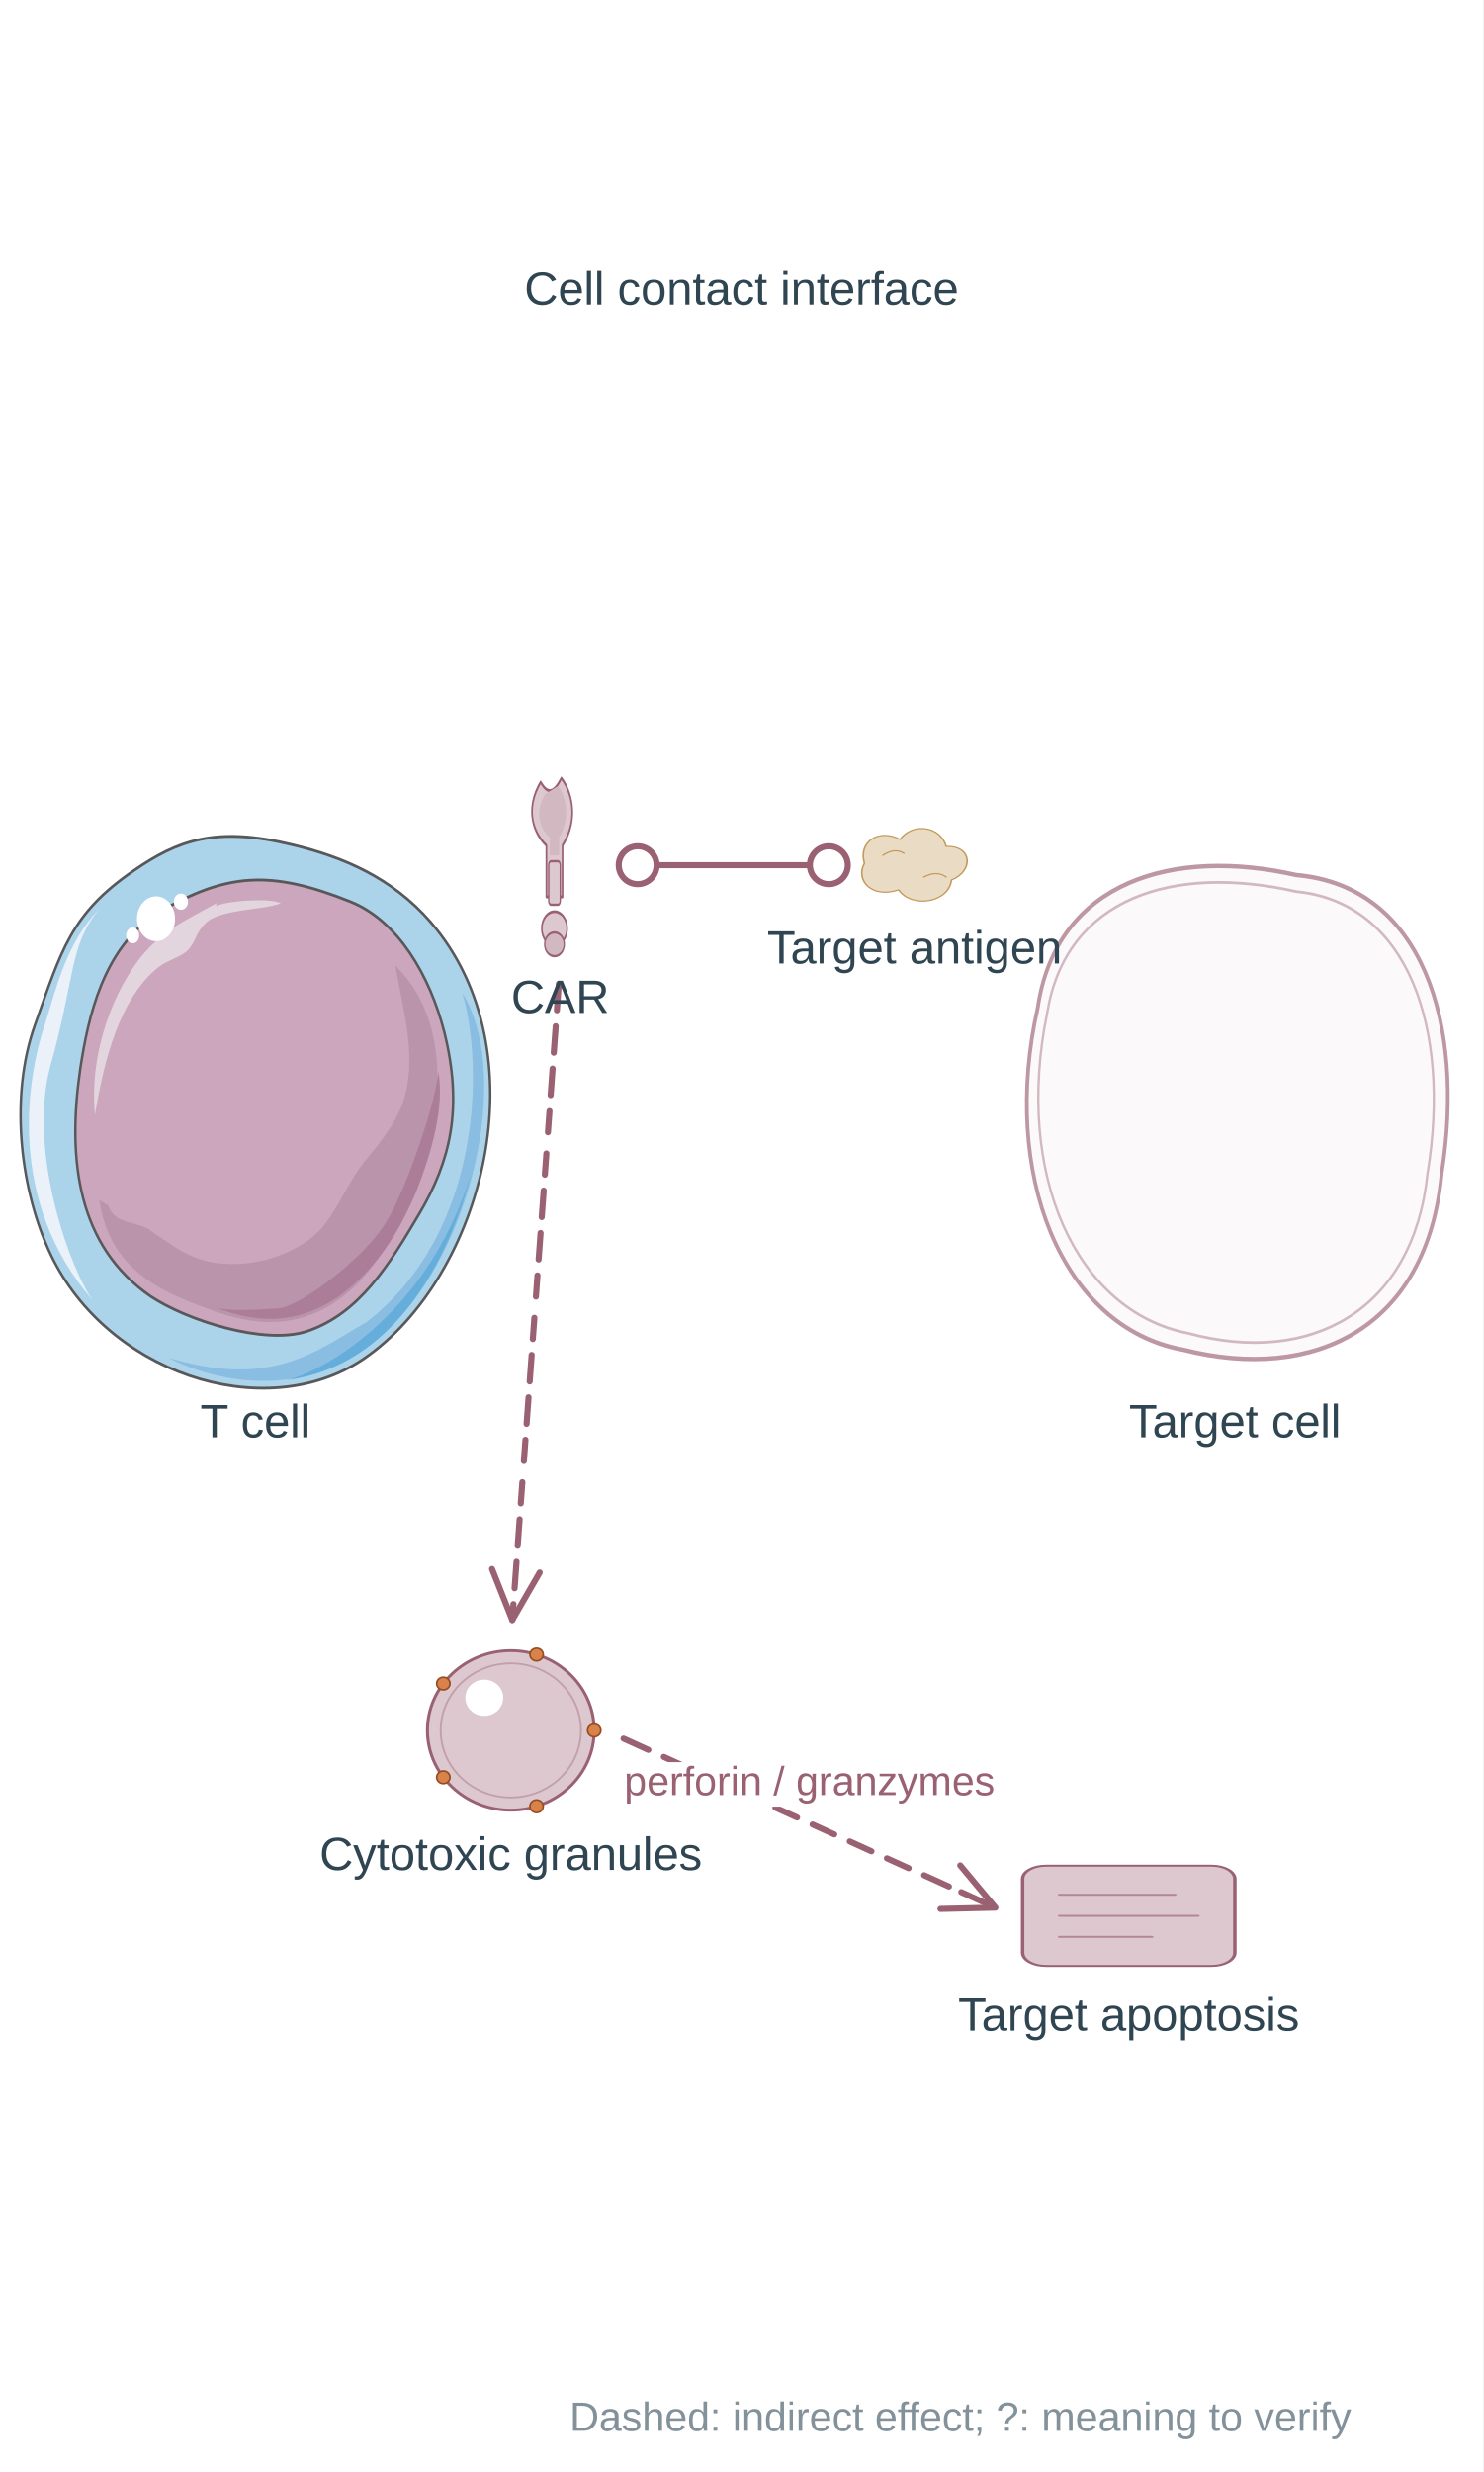
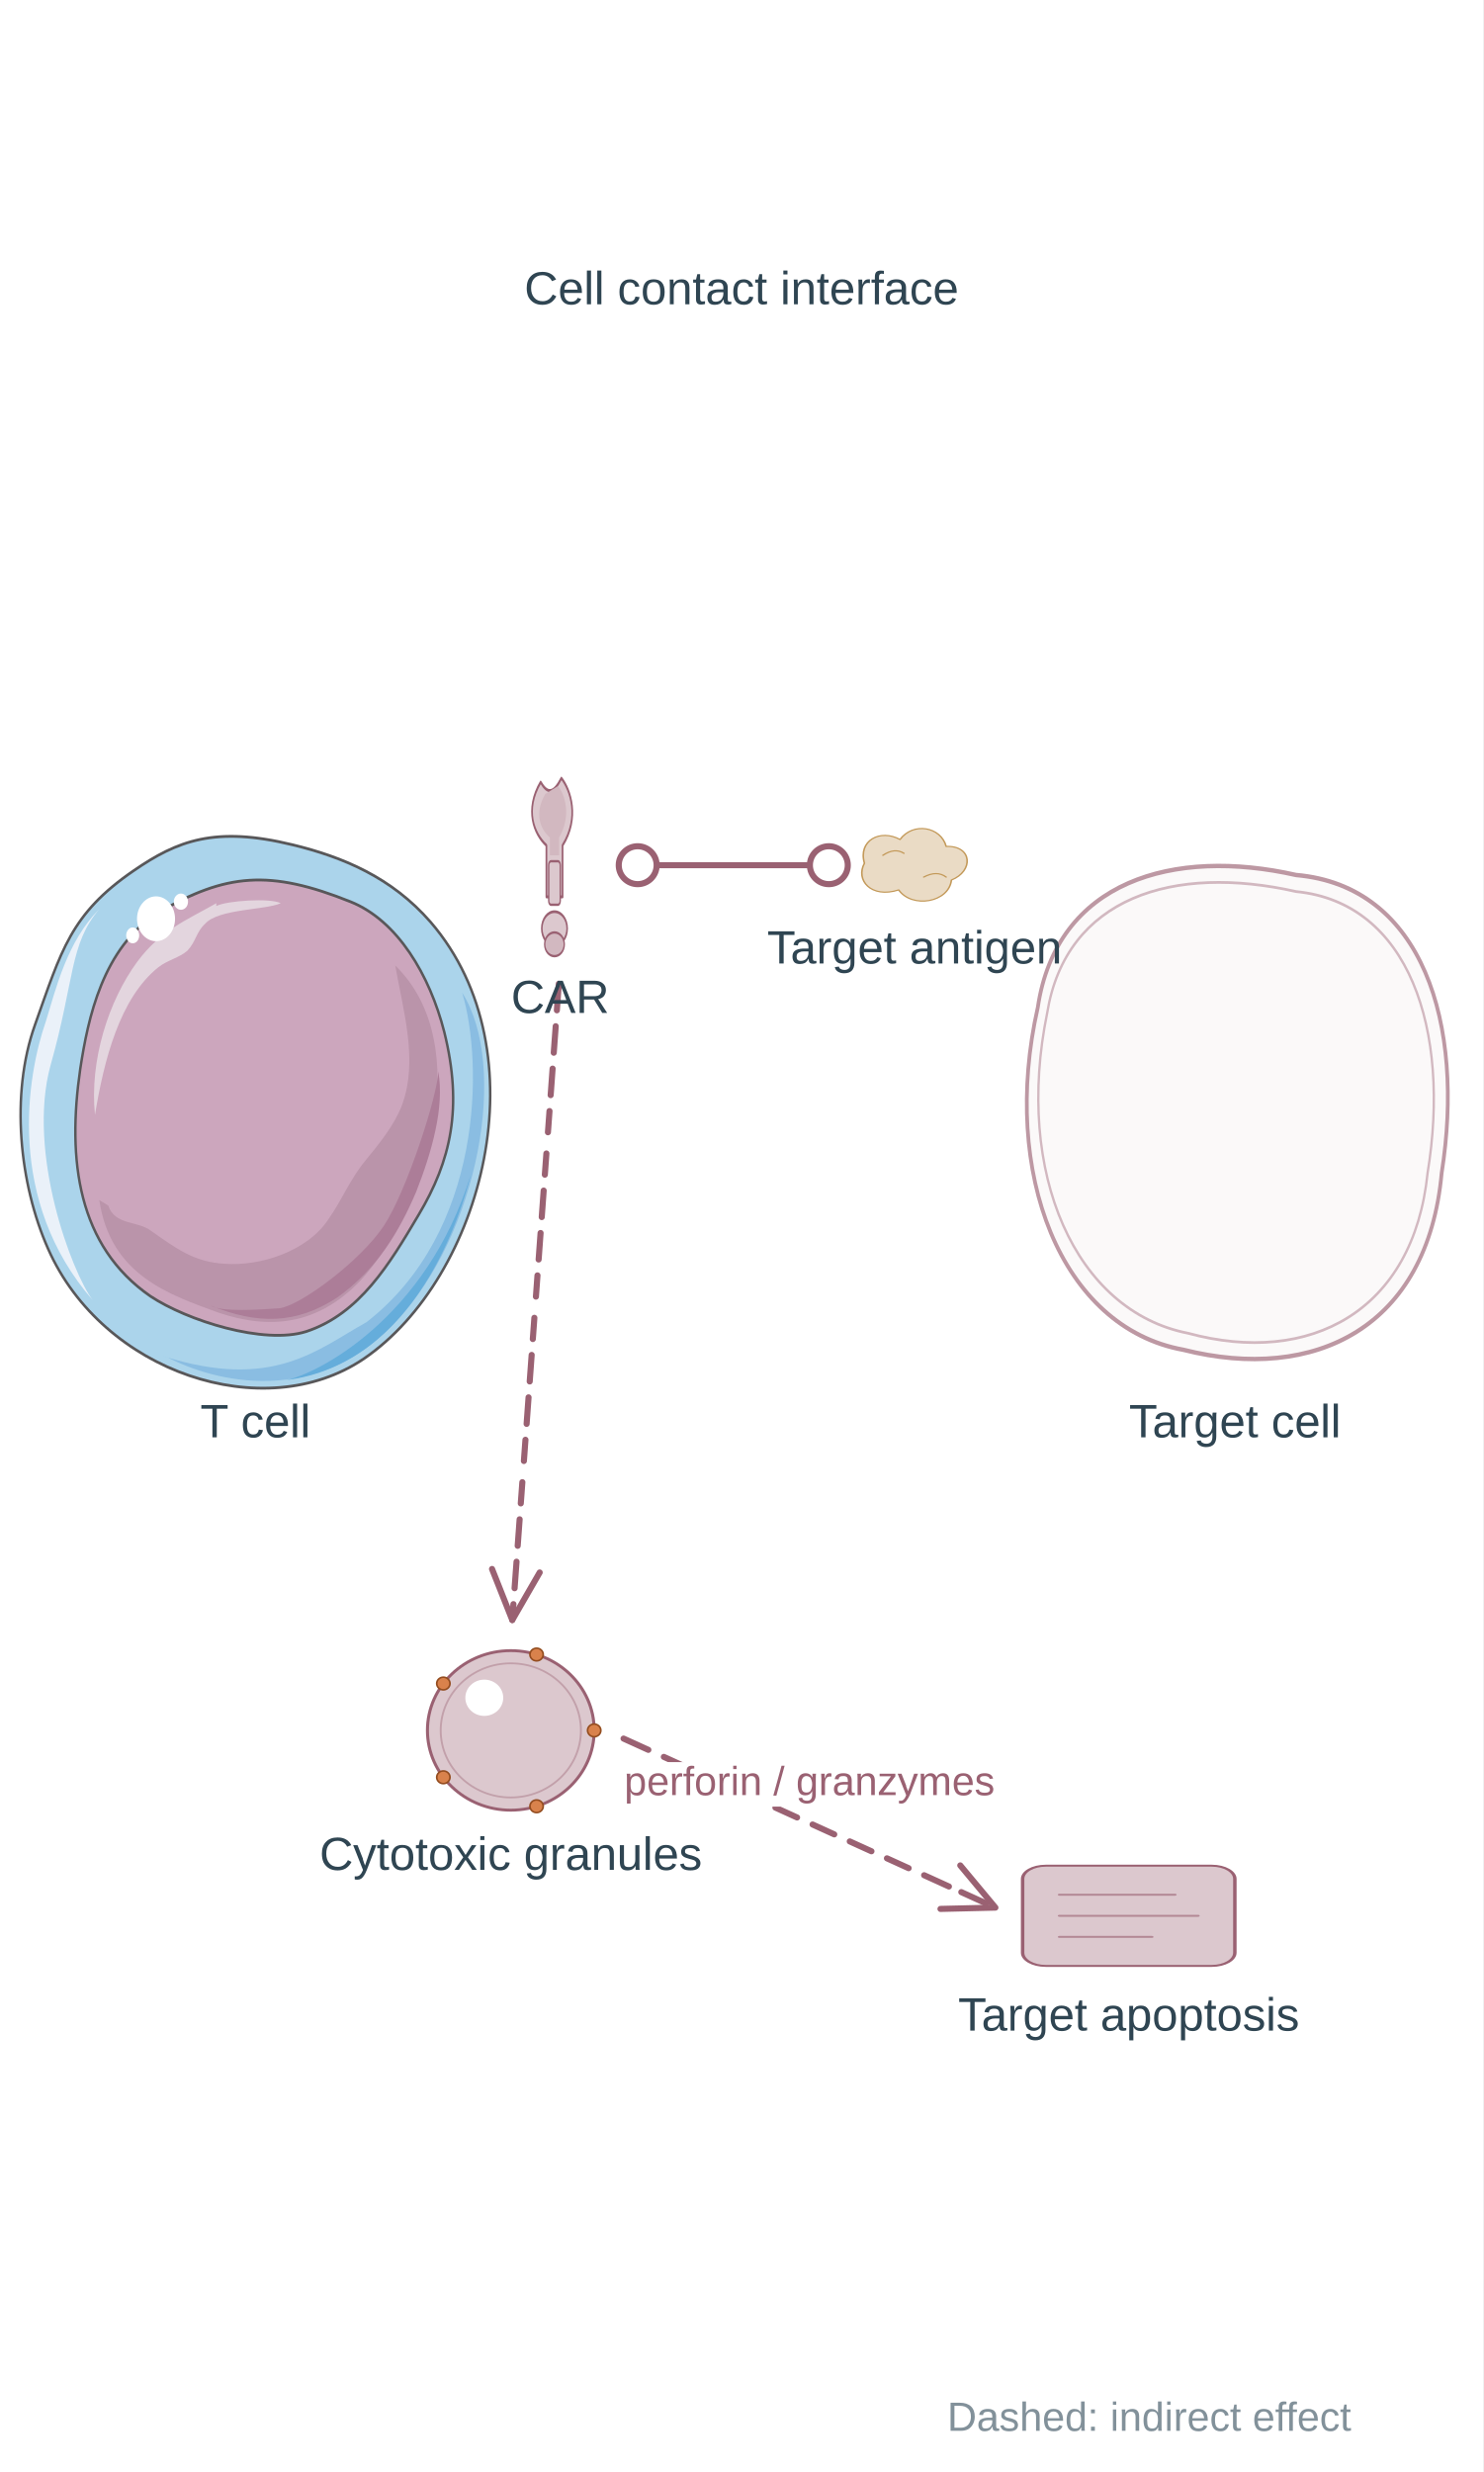
<svg xmlns="http://www.w3.org/2000/svg" width="90.0mm" height="150.0mm" viewBox="0 0 90.0 150.0" data-version="2" data-revision="1">
  <rect width="90.0" height="150.0" fill="#FFFFFF" />
  <g id="layer-compartments" />
  <g id="layer-context">
    <g data-object-id="left_cell" data-type="cell" id="obj-left_cell">
      <g data-glyph="left_cell" transform="rotate(0.0 15.5 67.5)">
        <g transform="translate(1.25 50.75) scale(0.285 0.335)">
          <g transform="scale(0.8232197 0.7995776) translate(-3.826539 -2.996134)">
            <path d="M 33.14,10.753 c -16.39,10.114 -18.71,18.11 -25.585,35.26 C 1.48,61.682 3.518,81.63 10.993,96.341 c 14.072,28.223 55.767,40.495 81.63,24.865 c 30.782,-18.43 46.293,-69.358 17.27,-98.5 C 99.82,12.591 87.187,7.674 74.235,4.916 C 54.127,0.6 44.613,4.317 33.14,10.753 z" fill="#abd4eb" stroke="none" stroke-width="1.0" />
            <path d="M 39.416,20.268 c -14.391,7.995 -18.149,23.945 -20.148,35.338 c -3.478,20.868 -0.6,40.216 18.15,51.569 c 9.474,5.517 29.342,11.033 40.295,7.995 c 13.832,-3.997 21.587,-15.35 29.062,-26.424 c 8.355,-12.272 11.513,-24.265 6.636,-41.455 c -3.757,-12.872 -12.072,-25.184 -24.185,-29.462 c -21.027,-7.395 -32.26,-6.436 -49.81,2.439 z" fill="#cca6bd" stroke="none" stroke-width="1.0" />
            <path d="M 24.185,85.388 c 2.879,17.19 18.43,21.507 30.822,25.505 c 13.511,3.957 25.584,2.758 36.538,-7.076 c 17.549,-16.59 30.181,-53.727 9.194,-71.557 c 1.999,10.154 6.036,21.507 1.719,31.661 c -1.999,4.597 -6.036,8.875 -9.474,12.553 c -4.038,4.317 -6.037,8.914 -9.515,13.232 c -5.476,7.355 -17.829,10.713 -26.743,10.114 c -8.075,-0.32 -12.953,-3.678 -18.989,-7.356 c -3.478,-2.479 -9.514,-1.24 -11.233,-5.837 z" fill="#ba94aa" stroke="none" stroke-width="1.0" />
            <path d="M 54.447,18.149 c -8.075,3.998 -14.391,6.156 -20.428,13.232 c -7.475,8.915 -12.392,22.426 -10.953,34.699 c 2.319,-12.273 6.356,-26.424 16.43,-33.46 c 2.279,-1.559 5.437,-2.158 7.476,-3.718 c 2.278,-2.158 2.278,-4.277 4.597,-6.116 c 3.438,-3.398 15.55,-3.078 19.548,-4.637 c -2.559,-1.24 -14.072,-0.6 -16.67,0.64 z" fill="#e3d5de" stroke="none" stroke-width="1.0" />
            <path d="M 40.655,120.727 c 0.32,0 0.6,0.28 1.16,0.28 c 12.072,5.556 38.256,11.353 58.964,-7.956 c 21.587,-19.987 29.342,-58.044 17.27,-74.634 c 5.476,15.99 5.476,54.047 -24.746,74.634 c -12.632,6.117 -24.145,15.631 -52.648,7.676 z" fill="#8abde2" stroke="none" stroke-width="1.0" />
            <path d="M 24.185,19.468 c -8.355,7.356 -11.233,18.11 -13.831,25.465 C 5.477,57.205 -0.04,85.388 22.466,108.055 c -5.476,-6.437 -16.99,-33.38 -10.953,-53.008 c 6.356,-19.628 4.917,-27.584 12.672,-35.579 z" fill="#eaf1f9" stroke="none" stroke-width="1.0" />
            <path d="M 120.287,79.592 c -2.279,7.995 -13.752,42.934 -47.97,46.612 c 7.754,-1.2 36.497,-13.792 47.97,-46.612 z" fill="#65addb" stroke="none" stroke-width="1.0" />
            <path d="M 52.968,109.294 c 12.073,4.277 22.146,4.277 32.78,-1.84 c 10.314,-6.435 16.07,-15.03 20.388,-23.905 c 3.997,-8.874 7.435,-19.308 5.716,-27.303 c 0,4.917 -8.035,26.984 -14.071,34.979 c -6.037,7.955 -21.547,18.069 -26.984,18.668 c -5.157,0.32 -14.95,0.92 -17.83,-0.6 z" fill="#ac7d98" stroke="none" stroke-width="1.0" />
            <path d="M 39.416,20.268 c -14.391,7.995 -18.149,23.945 -20.148,35.338 c -3.478,20.868 -0.6,40.216 18.15,51.569 c 9.474,5.517 29.342,11.033 40.295,7.995 c 13.832,-3.997 21.587,-15.35 29.062,-26.424 c 8.355,-12.272 11.513,-24.265 6.636,-41.455 c -3.757,-12.872 -12.072,-25.184 -24.185,-29.462 c -21.027,-7.395 -32.26,-6.436 -49.81,2.439" fill="none" stroke="#585759" stroke-width="0.64" />
            <path d="M 33.1,10.753 c -16.39,9.835 -18.709,18.11 -25.585,35.02 c -6.356,15.67 -4.037,35.937 3.438,50.689 c 14.112,27.943 55.807,40.215 81.67,24.864 c 30.782,-18.428 46.293,-69.397 17.27,-98.9 C 99.82,12.273 87.187,7.676 74.235,4.917 C 54.087,0.6 44.333,3.997 33.1,10.753" fill="none" stroke="#585759" stroke-width="0.64" />
            <path d="M 33.94,21.667 c 0,-2.798 2.238,-5.077 4.916,-5.077 c 2.719,0 4.917,2.279 4.917,5.077 c 0,2.838 -2.198,5.077 -4.917,5.077 c -2.678,0 -4.917,-2.239 -4.917,-5.077 z m 9.514,-3.877 c 0,-1 0.84,-1.84 1.839,-1.84 c 1.039,0 1.838,0.84 1.838,1.84 c 0,1.039 -0.8,1.838 -1.838,1.838 c -1,0 -1.84,-0.8 -1.84,-1.839 z m -12.313,7.635 c 0,-0.96 0.76,-1.8 1.68,-1.8 c 0.959,0 1.678,0.84 1.678,1.8 c 0,0.999 -0.72,1.799 -1.679,1.799 c -0.92,0 -1.679,-0.8 -1.679,-1.8 z" fill="#ffffff" stroke="none" stroke-width="1.0" />
          </g>
        </g>
      </g>
      <text x="15.5" y="87.213" font-size="2.822" font-family="Arial,Microsoft YaHei,sans-serif" fill="#2F4552" text-anchor="middle" font-weight="400" data-label-for="left_cell">T cell</text>
    </g>
    <g data-object-id="right_cell" data-type="cell" id="obj-right_cell">
      <g data-glyph="right_cell" transform="rotate(0.0 74.95 67.5)">
        <g transform="translate(60.7 50.75) scale(0.285 0.335)">
          <path d="M 8 31 C 12 8 37 2 63 7 C 90 9 99 34 94 61 C 91 89 67 99 39 93 C 13 89 0 61 8 31 Z" fill="#fbf9f9" stroke="#bd98a3" stroke-width="0.800" stroke-linecap="round" stroke-linejoin="round" />
          <path d="M 10 32 C 14 11 37 5 63 10 C 87 12 96 35 91 61 C 88 86 66 96 40 90 C 16 86 3 61 10 32 Z" fill="none" stroke="#d2b8c0" stroke-width="0.500" stroke-linecap="round" stroke-linejoin="round" />
        </g>
      </g>
      <text x="74.95" y="87.213" font-size="2.822" font-family="Arial,Microsoft YaHei,sans-serif" fill="#2F4552" text-anchor="middle" font-weight="400" data-label-for="right_cell">Target cell</text>
    </g>
  </g>
  <g id="layer-relations">
    <g data-relation-id="r1" data-relation-type="binds" id="rel-r1">
      <path fill="none" stroke="#9A6172" stroke-width="0.37" stroke-linecap="round" stroke-linejoin="round" d="M 50.3 52.5 Q 44.5 52.5 38.7 52.5" data-line-body="true" data-indirect="false" />
      <circle fill="#FFFFFF" stroke="#9A6172" stroke-width="0.37" stroke-linecap="round" stroke-linejoin="round" data-endpoint="paired-circles" cx="50.3" cy="52.5" r="1.15" />
      <circle fill="#FFFFFF" stroke="#9A6172" stroke-width="0.37" stroke-linecap="round" stroke-linejoin="round" data-endpoint="paired-circles" cx="38.7" cy="52.5" r="1.15" />
    </g>
    <g data-relation-id="r2" data-relation-type="activates" id="rel-r2">
      <path fill="none" stroke="#9A6172" stroke-width="0.37" stroke-linecap="round" stroke-linejoin="round" d="M 33.912 59.697 L 33.889 60.019 M 33.889 60.019 L 33.865 60.34 M 33.865 60.34 L 33.842 60.662 M 33.842 60.662 L 33.818 60.984 M 33.818 60.984 L 33.795 61.305 M 33.724 62.271 L 33.701 62.592 M 33.701 62.592 L 33.677 62.914 M 33.677 62.914 L 33.653 63.236 M 33.653 63.236 L 33.63 63.557 M 33.63 63.557 L 33.606 63.879 M 33.536 64.844 L 33.512 65.166 M 33.512 65.166 L 33.489 65.488 M 33.489 65.488 L 33.465 65.809 M 33.465 65.809 L 33.442 66.131 M 33.442 66.131 L 33.418 66.453 M 33.347 67.418 L 33.324 67.74 M 33.324 67.74 L 33.3 68.062 M 33.3 68.062 L 33.277 68.383 M 33.277 68.383 L 33.253 68.705 M 33.159 69.992 L 33.136 70.314 M 33.136 70.314 L 33.112 70.635 M 33.112 70.635 L 33.089 70.957 M 33.089 70.957 L 33.065 71.279 M 32.994 72.244 L 32.971 72.566 M 32.971 72.566 L 32.947 72.887 M 32.947 72.887 L 32.924 73.209 M 32.924 73.209 L 32.9 73.531 M 32.9 73.531 L 32.877 73.852 M 32.806 74.818 L 32.782 75.139 M 32.782 75.139 L 32.759 75.461 M 32.759 75.461 L 32.735 75.783 M 32.735 75.783 L 32.712 76.105 M 32.712 76.105 L 32.688 76.426 M 32.618 77.391 L 32.594 77.713 M 32.594 77.713 L 32.571 78.035 M 32.571 78.035 L 32.547 78.357 M 32.547 78.357 L 32.524 78.678 M 32.429 79.965 L 32.406 80.287 M 32.406 80.287 L 32.382 80.609 M 32.382 80.609 L 32.359 80.93 M 32.359 80.93 L 32.335 81.252 M 32.265 82.217 L 32.241 82.539 M 32.241 82.539 L 32.218 82.861 M 32.218 82.861 L 32.194 83.182 M 32.194 83.182 L 32.17 83.504 M 32.17 83.504 L 32.147 83.826 M 32.076 84.791 L 32.053 85.113 M 32.053 85.113 L 32.029 85.434 M 32.029 85.434 L 32.006 85.756 M 32.006 85.756 L 31.982 86.078 M 31.982 86.078 L 31.959 86.4 M 31.888 87.365 L 31.864 87.686 M 31.864 87.686 L 31.841 88.008 M 31.841 88.008 L 31.817 88.33 M 31.817 88.33 L 31.794 88.652 M 31.7 89.938 L 31.676 90.26 M 31.676 90.26 L 31.653 90.582 M 31.653 90.582 L 31.629 90.904 M 31.629 90.904 L 31.605 91.225 M 31.535 92.191 L 31.511 92.512 M 31.511 92.512 L 31.488 92.834 M 31.488 92.834 L 31.464 93.156 M 31.464 93.156 L 31.441 93.477 M 31.441 93.477 L 31.417 93.799 M 31.347 94.764 L 31.323 95.086 M 31.323 95.086 L 31.299 95.408 M 31.299 95.408 L 31.276 95.729 M 31.276 95.729 L 31.252 96.051 M 31.252 96.051 L 31.229 96.373 M 31.158 97.338 L 31.135 97.66 M 31.135 97.66 L 31.111 97.981 M 31.111 97.981 L 31.088 98.303" data-line-body="true" data-indirect="true" />
      <path fill="none" stroke="#9A6172" stroke-width="0.37" stroke-linecap="round" stroke-linejoin="round" data-endpoint="open-arrow" d="M 29.86 95.205 L 31.088 98.303 L 32.753 95.417" />
    </g>
    <g data-relation-id="r3" data-relation-type="activates" id="rel-r3">
      <path fill="none" stroke="#9A6172" stroke-width="0.37" stroke-linecap="round" stroke-linejoin="round" d="M 37.842 105.497 L 38.03 105.582 M 38.03 105.582 L 38.219 105.668 M 38.219 105.668 L 38.407 105.753 M 38.407 105.753 L 38.595 105.838 M 38.595 105.838 L 38.783 105.924 M 38.783 105.924 L 38.971 106.009 M 38.971 106.009 L 39.159 106.095 M 39.159 106.095 L 39.347 106.18 M 40.287 106.608 L 40.475 106.693 M 40.475 106.693 L 40.663 106.779 M 40.663 106.779 L 40.851 106.864 M 40.851 106.864 L 41.039 106.95 M 41.039 106.95 L 41.227 107.035 M 41.227 107.035 L 41.415 107.121 M 41.415 107.121 L 41.603 107.206 M 42.544 107.633 L 42.732 107.719 M 42.732 107.719 L 42.92 107.804 M 42.92 107.804 L 43.108 107.89 M 43.108 107.89 L 43.296 107.975 M 43.296 107.975 L 43.484 108.061 M 43.484 108.061 L 43.672 108.146 M 43.672 108.146 L 43.86 108.232 M 44.8 108.659 L 44.988 108.745 M 44.988 108.745 L 45.176 108.83 M 45.176 108.83 L 45.364 108.916 M 45.364 108.916 L 45.552 109.001 M 45.552 109.001 L 45.74 109.086 M 45.74 109.086 L 45.928 109.172 M 45.928 109.172 L 46.116 109.257 M 47.057 109.685 L 47.245 109.77 M 47.245 109.77 L 47.433 109.856 M 47.433 109.856 L 47.621 109.941 M 47.621 109.941 L 47.809 110.027 M 47.809 110.027 L 47.997 110.112 M 47.997 110.112 L 48.185 110.198 M 48.185 110.198 L 48.373 110.283 M 49.313 110.71 L 49.501 110.796 M 49.501 110.796 L 49.689 110.881 M 49.689 110.881 L 49.877 110.967 M 49.877 110.967 L 50.065 111.052 M 50.065 111.052 L 50.253 111.138 M 50.253 111.138 L 50.441 111.223 M 50.441 111.223 L 50.629 111.309 M 51.57 111.736 L 51.758 111.822 M 51.758 111.822 L 51.946 111.907 M 51.946 111.907 L 52.134 111.993 M 52.134 111.993 L 52.322 112.078 M 52.322 112.078 L 52.51 112.164 M 52.51 112.164 L 52.698 112.249 M 52.698 112.249 L 52.886 112.334 M 53.826 112.762 L 54.014 112.847 M 54.014 112.847 L 54.202 112.933 M 54.202 112.933 L 54.39 113.018 M 54.39 113.018 L 54.578 113.104 M 54.578 113.104 L 54.766 113.189 M 54.766 113.189 L 54.954 113.275 M 54.954 113.275 L 55.142 113.36 M 56.083 113.788 L 56.271 113.873 M 56.271 113.873 L 56.459 113.958 M 56.459 113.958 L 56.647 114.044 M 56.647 114.044 L 56.835 114.129 M 56.835 114.129 L 57.023 114.215 M 57.023 114.215 L 57.211 114.3 M 57.211 114.3 L 57.399 114.386 M 57.399 114.386 L 57.587 114.471 M 58.339 114.813 L 58.527 114.899 M 58.527 114.899 L 58.715 114.984 M 58.715 114.984 L 58.903 115.07 M 58.903 115.07 L 59.091 115.155 M 59.091 115.155 L 59.279 115.241 M 59.279 115.241 L 59.467 115.326 M 59.467 115.326 L 59.655 115.412 M 59.655 115.412 L 59.843 115.497" data-line-body="true" data-indirect="true" />
      <path fill="none" stroke="#9A6172" stroke-width="0.37" stroke-linecap="round" stroke-linejoin="round" data-endpoint="open-arrow" d="M 57.076 115.832 L 60.408 115.753 L 58.276 113.192" />
      <rect x="37.272" y="106.925" width="23.706" height="2.7" rx=".3" fill="#FFFFFF" />
      <text x="49.125" y="108.925" font-size="2.469" font-family="Arial,Microsoft YaHei,sans-serif" fill="#9A6172" text-anchor="middle" font-weight="400">perforin / granzymes</text>
    </g>
  </g>
  <g id="layer-objects">
    <g data-object-id="interface" data-type="text" id="obj-interface">
      <g data-glyph="interface" transform="rotate(0.0 45.0 15.0)">
        <g transform="translate(31.25 14.5) scale(0.275 0.01)" />
      </g>
      <text x="45" y="18.463" font-size="2.822" font-family="Arial,Microsoft YaHei,sans-serif" fill="#2F4552" text-anchor="middle" font-weight="400" data-label-for="interface">Cell contact interface</text>
    </g>
    <g data-object-id="car" data-type="receptor" id="obj-car">
      <g data-glyph="car" transform="rotate(0.0 34.0 52.5)">
        <g transform="translate(30.5 46.5) scale(0.07 0.12)">
          <path d="M 33 8 C 19 22 27 34 38 40 L 38 66 L 52 66 L 52 40 C 67 26 59 12 51 6 C 44 14 39 14 33 8 Z" fill="#dcc8ce" stroke="#9A6172" stroke-width="1.500" stroke-linecap="round" stroke-linejoin="round" />
          <path d="M 37 14 C 27 24 33 32 41 36 L 41 45 L 49 45 L 49 36 C 60 25 54 14 48 10 Z" fill="#d2b8c0" stroke="none" stroke-width="0.000" stroke-linecap="round" stroke-linejoin="round" />
          <rect x="40.00" y="48.00" width="10.00" height="22.00" rx="2.00" fill="#dcc8ce" stroke="#9A6172" stroke-width="1.200" />
          <ellipse cx="45.00" cy="82.00" rx="11.00" ry="8.50" fill="#dcc8ce" stroke="#9A6172" stroke-width="1.400" />
          <ellipse cx="45.00" cy="90.00" rx="8.50" ry="6.00" fill="#d2b8c0" stroke="#9A6172" stroke-width="1.200" />
        </g>
      </g>
      <text x="34" y="61.463" font-size="2.822" font-family="Arial,Microsoft YaHei,sans-serif" fill="#2F4552" text-anchor="middle" font-weight="400" data-label-for="car">CAR</text>
    </g>
    <g data-object-id="antigen" data-type="ligand" id="obj-antigen">
      <g data-glyph="antigen" transform="rotate(0.0 55.5 52.5)">
        <g transform="translate(51.5 49.5) scale(0.08 0.06)">
          <path d="M 12 48 C 7 25 24 13 39 24 C 49 6 70 11 74 31 C 94 30 95 56 78 65 C 76 88 48 94 38 75 C 17 84 5 65 12 48 Z" fill="#eadbc5" stroke="#C39959" stroke-width="1.200" stroke-linecap="round" stroke-linejoin="round" />
          <path d="M 26 40 Q 35 32 42 38 M 57 62 Q 67 55 74 62" fill="none" stroke="#C39959" stroke-width="1.200" stroke-linecap="round" stroke-linejoin="round" />
        </g>
      </g>
      <text x="55.5" y="58.463" font-size="2.822" font-family="Arial,Microsoft YaHei,sans-serif" fill="#2F4552" text-anchor="middle" font-weight="400" data-label-for="antigen">Target antigen</text>
    </g>
    <g data-object-id="gran" data-type="vesicle" id="obj-gran">
      <g data-glyph="gran" transform="rotate(0.0 31.0 105.0)">
        <g transform="translate(25.25 99.5) scale(0.115 0.11)">
          <ellipse cx="50.00" cy="50.00" rx="44.00" ry="44.00" fill="#dcc8ce" stroke="#9A6172" stroke-width="1.600" />
          <ellipse cx="50.00" cy="50.00" rx="37.00" ry="37.00" fill="none" stroke="#c2a0aa" stroke-width="1.000" />
          <ellipse cx="36.00" cy="32.00" rx="10.00" ry="10.00" fill="#ffffff" stroke="none" stroke-width="0.000" />
          <ellipse cx="94.00" cy="50.00" rx="3.50" ry="3.50" fill="#d9824c" stroke="#944d20" stroke-width="0.900" />
          <ellipse cx="63.60" cy="91.85" rx="3.50" ry="3.50" fill="#d9824c" stroke="#944d20" stroke-width="0.900" />
          <ellipse cx="14.40" cy="75.86" rx="3.50" ry="3.50" fill="#d9824c" stroke="#944d20" stroke-width="0.900" />
          <ellipse cx="14.40" cy="24.14" rx="3.50" ry="3.50" fill="#d9824c" stroke="#944d20" stroke-width="0.900" />
          <ellipse cx="63.60" cy="8.15" rx="3.50" ry="3.50" fill="#d9824c" stroke="#944d20" stroke-width="0.900" />
        </g>
      </g>
      <text x="31" y="113.463" font-size="2.822" font-family="Arial,Microsoft YaHei,sans-serif" fill="#2F4552" text-anchor="middle" font-weight="400" data-label-for="gran">Cytotoxic granules</text>
    </g>
    <g data-object-id="death" data-type="process" id="obj-death">
      <g data-glyph="death" transform="rotate(0.0 68.5 116.25)">
        <g transform="translate(61.5 112.25) scale(0.14 0.08)">
          <rect x="4.00" y="12.00" width="92.00" height="76.00" rx="10.00" fill="#dcc8ce" stroke="#9A6172" stroke-width="1.500" />
          <path d="M 20 34 L 70 34 M 20 50 L 80 50 M 20 66 L 60 66" fill="none" stroke="#b38895" stroke-width="1.500" stroke-linecap="round" stroke-linejoin="round" />
        </g>
      </g>
      <text x="68.5" y="123.213" font-size="2.822" font-family="Arial,Microsoft YaHei,sans-serif" fill="#2F4552" text-anchor="middle" font-weight="400" data-label-for="death">Target apoptosis</text>
    </g>
  </g>
-   <text x="82" y="147.5" font-size="2.469" font-family="Arial,Microsoft YaHei,sans-serif" fill="#82919A" text-anchor="end" font-weight="400">Dashed: indirect effect; ?: meaning to verify</text>
+   <text x="82" y="147.5" font-size="2.469" font-family="Arial,Microsoft YaHei,sans-serif" fill="#82919A" text-anchor="end" font-weight="400">Dashed: indirect effect</text>
</svg>
